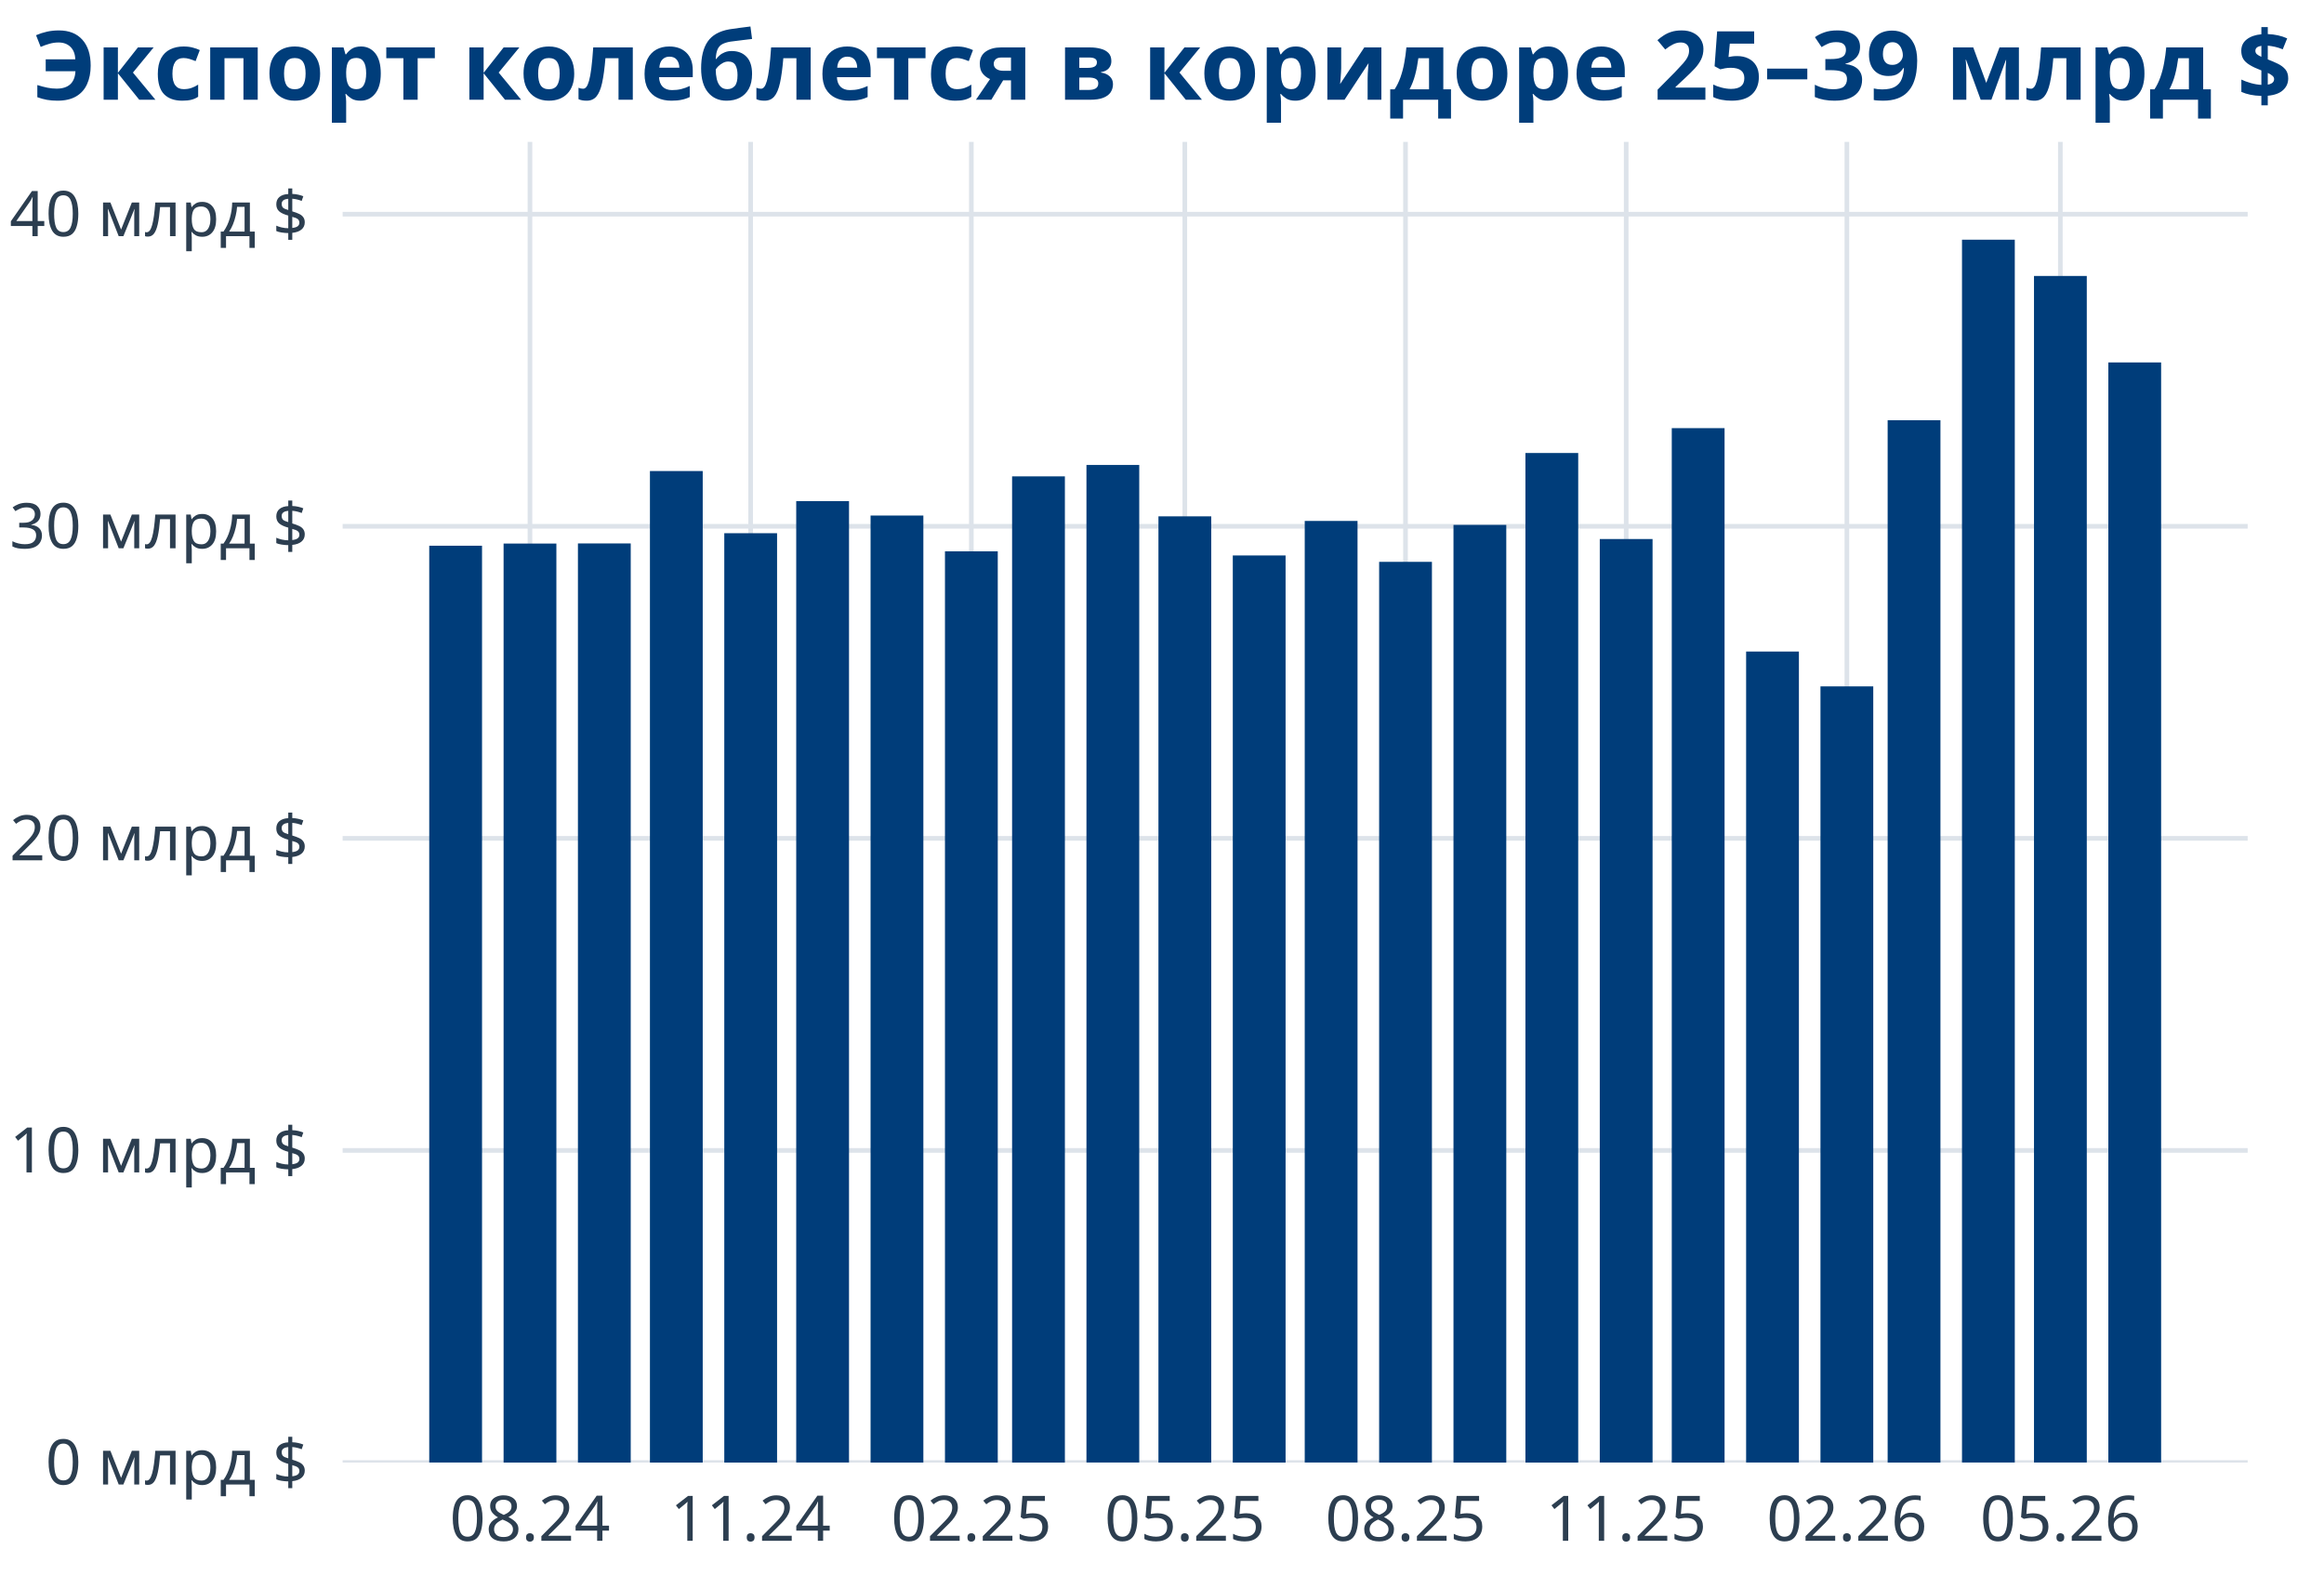
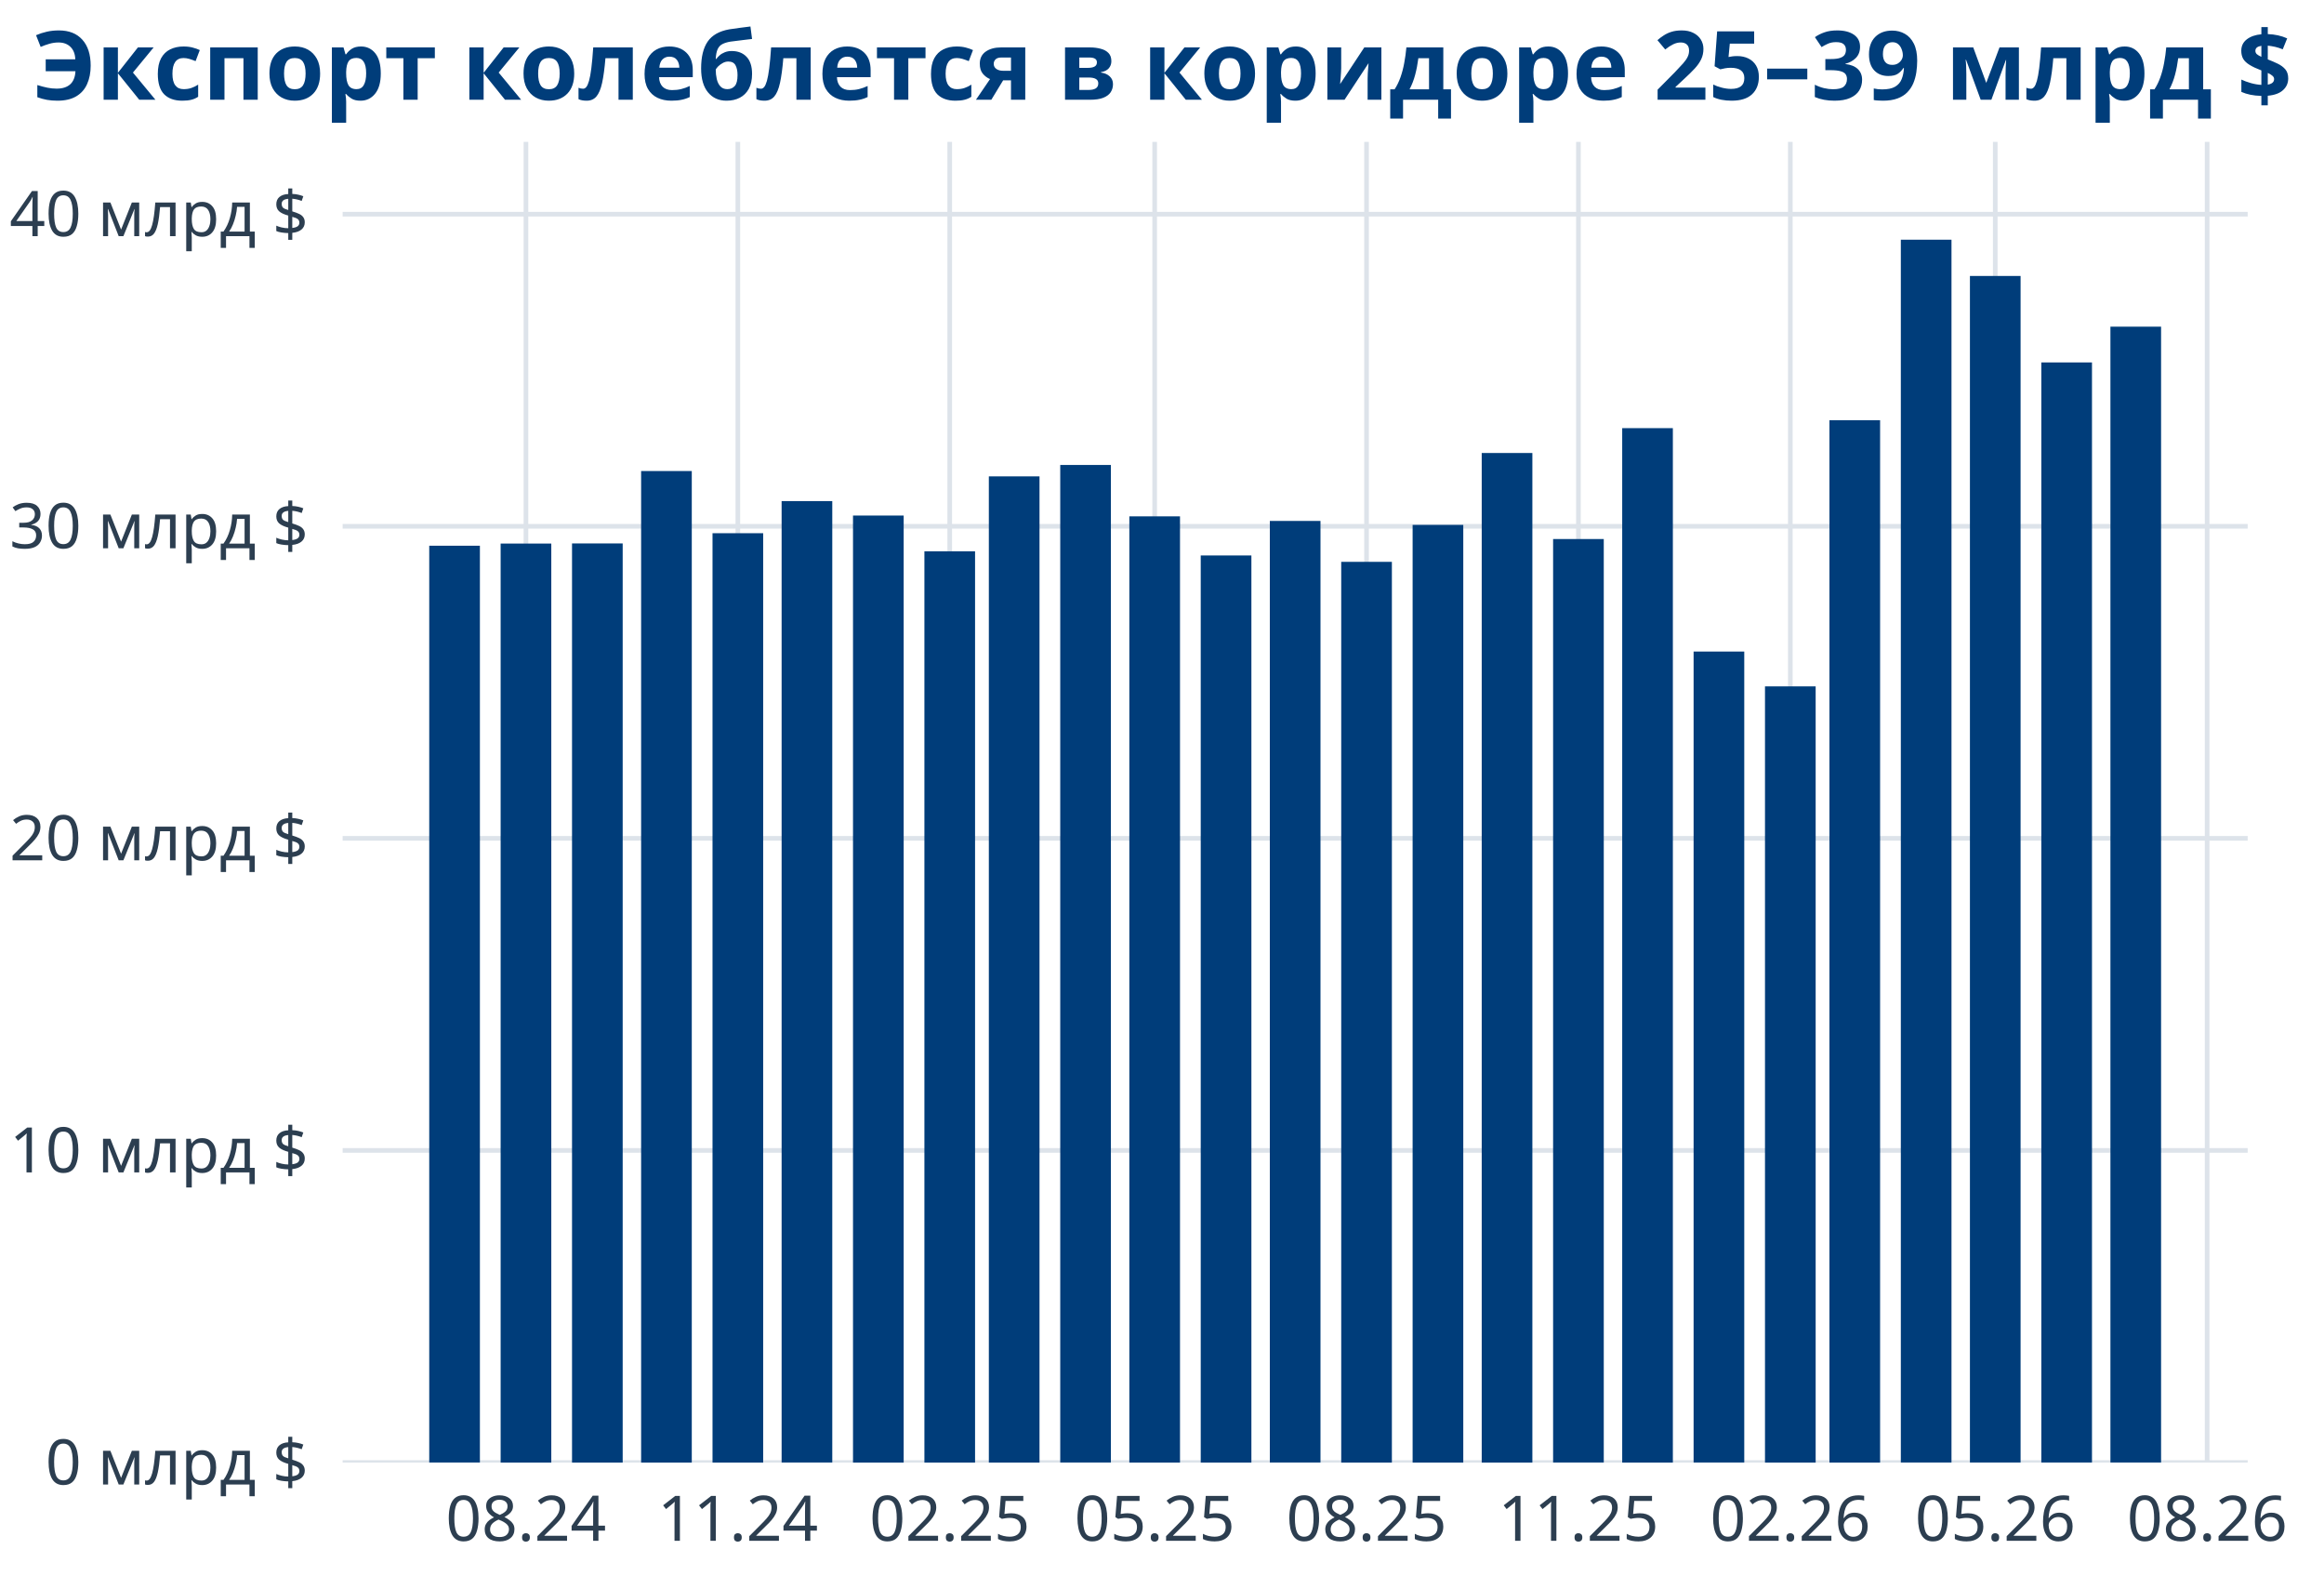
<svg xmlns="http://www.w3.org/2000/svg" width="424.80pt" height="288.00pt" viewBox="0 0 424.80 288.00">
  <g class="svglite">
    <defs>
      <style type="text/css">
    .svglite line, .svglite polyline, .svglite polygon, .svglite path, .svglite rect, .svglite circle {
      fill: none;
      stroke: #000000;
      stroke-linecap: round;
      stroke-linejoin: round;
      stroke-miterlimit: 10.00;
    }
    .svglite text {
      white-space: pre;
    }
    .svglite g.glyphgroup path {
      fill: inherit;
      stroke: none;
    }
  </style>
    </defs>
    <rect width="100%" height="100%" style="stroke: none; fill: none;" />
    <defs>
      <clipPath id="cpMC4wMHw0MjQuODB8MC4wMHwyODguMDA=">
        <rect x="0.00" y="0.00" width="424.80" height="288.00" />
      </clipPath>
    </defs>
    <g clip-path="url(#cpMC4wMHw0MjQuODB8MC4wMHwyODguMDA=)">
      <rect x="0.00" y="0.00" width="424.80" height="288.00" style="stroke-width: 1.36; stroke: none;" />
    </g>
    <defs>
      <clipPath id="cpNjIuNjN8NDEwLjg1fDI1LjkzfDI2Ny4yOA==">
        <rect x="62.63" y="25.93" width="348.22" height="241.35" />
      </clipPath>
    </defs>
    <g clip-path="url(#cpNjIuNjN8NDEwLjg1fDI1LjkzfDI2Ny4yOA==)">
      <rect x="62.63" y="25.93" width="348.22" height="241.35" style="stroke-width: 1.36; stroke: none;" />
      <polyline points="62.63,267.28 410.85,267.28 " style="stroke-width: 0.85; stroke: #DDE3EA; stroke-linecap: butt;" />
      <polyline points="62.63,210.24 410.85,210.24 " style="stroke-width: 0.85; stroke: #DDE3EA; stroke-linecap: butt;" />
      <polyline points="62.63,153.21 410.85,153.21 " style="stroke-width: 0.85; stroke: #DDE3EA; stroke-linecap: butt;" />
      <polyline points="62.63,96.18 410.85,96.18 " style="stroke-width: 0.85; stroke: #DDE3EA; stroke-linecap: butt;" />
      <polyline points="62.63,39.14 410.85,39.14 " style="stroke-width: 0.85; stroke: #DDE3EA; stroke-linecap: butt;" />
-       <polyline points="96.87,267.28 96.87,25.93 " style="stroke-width: 0.85; stroke: #DDE3EA; stroke-linecap: butt;" />
-       <polyline points="137.21,267.28 137.21,25.93 " style="stroke-width: 0.85; stroke: #DDE3EA; stroke-linecap: butt;" />
-       <polyline points="177.55,267.28 177.55,25.93 " style="stroke-width: 0.85; stroke: #DDE3EA; stroke-linecap: butt;" />
-       <polyline points="216.57,267.28 216.57,25.93 " style="stroke-width: 0.85; stroke: #DDE3EA; stroke-linecap: butt;" />
-       <polyline points="256.91,267.28 256.91,25.93 " style="stroke-width: 0.85; stroke: #DDE3EA; stroke-linecap: butt;" />
-       <polyline points="297.25,267.28 297.25,25.93 " style="stroke-width: 0.85; stroke: #DDE3EA; stroke-linecap: butt;" />
-       <polyline points="337.59,267.28 337.59,25.93 " style="stroke-width: 0.85; stroke: #DDE3EA; stroke-linecap: butt;" />
-       <polyline points="376.61,267.28 376.61,25.93 " style="stroke-width: 0.85; stroke: #DDE3EA; stroke-linecap: butt;" />
-       <rect x="78.46" y="99.73" width="9.65" height="167.54" style="stroke-width: 1.36; stroke: none; stroke-linecap: butt; stroke-linejoin: miter; fill: #003D7A;" />
-       <rect x="92.05" y="99.34" width="9.65" height="167.94" style="stroke-width: 1.36; stroke: none; stroke-linecap: butt; stroke-linejoin: miter; fill: #003D7A;" />
-       <rect x="105.64" y="99.31" width="9.65" height="167.97" style="stroke-width: 1.36; stroke: none; stroke-linecap: butt; stroke-linejoin: miter; fill: #003D7A;" />
-       <rect x="118.80" y="86.08" width="9.65" height="181.20" style="stroke-width: 1.36; stroke: none; stroke-linecap: butt; stroke-linejoin: miter; fill: #003D7A;" />
-       <rect x="132.39" y="97.44" width="9.65" height="169.84" style="stroke-width: 1.36; stroke: none; stroke-linecap: butt; stroke-linejoin: miter; fill: #003D7A;" />
-       <rect x="145.54" y="91.57" width="9.65" height="175.70" style="stroke-width: 1.36; stroke: none; stroke-linecap: butt; stroke-linejoin: miter; fill: #003D7A;" />
-       <rect x="159.13" y="94.22" width="9.65" height="173.06" style="stroke-width: 1.36; stroke: none; stroke-linecap: butt; stroke-linejoin: miter; fill: #003D7A;" />
-       <rect x="172.73" y="100.75" width="9.65" height="166.53" style="stroke-width: 1.36; stroke: none; stroke-linecap: butt; stroke-linejoin: miter; fill: #003D7A;" />
-       <rect x="185.00" y="87.06" width="9.65" height="180.22" style="stroke-width: 1.36; stroke: none; stroke-linecap: butt; stroke-linejoin: miter; fill: #003D7A;" />
-       <rect x="198.59" y="84.97" width="9.65" height="182.30" style="stroke-width: 1.36; stroke: none; stroke-linecap: butt; stroke-linejoin: miter; fill: #003D7A;" />
-       <rect x="211.75" y="94.36" width="9.65" height="172.92" style="stroke-width: 1.36; stroke: none; stroke-linecap: butt; stroke-linejoin: miter; fill: #003D7A;" />
-       <rect x="225.34" y="101.51" width="9.65" height="165.77" style="stroke-width: 1.36; stroke: none; stroke-linecap: butt; stroke-linejoin: miter; fill: #003D7A;" />
-       <rect x="238.49" y="95.20" width="9.65" height="172.07" style="stroke-width: 1.36; stroke: none; stroke-linecap: butt; stroke-linejoin: miter; fill: #003D7A;" />
-       <rect x="252.09" y="102.68" width="9.65" height="164.60" style="stroke-width: 1.36; stroke: none; stroke-linecap: butt; stroke-linejoin: miter; fill: #003D7A;" />
-       <rect x="265.68" y="95.93" width="9.65" height="171.35" style="stroke-width: 1.36; stroke: none; stroke-linecap: butt; stroke-linejoin: miter; fill: #003D7A;" />
-       <rect x="278.83" y="82.78" width="9.65" height="184.50" style="stroke-width: 1.36; stroke: none; stroke-linecap: butt; stroke-linejoin: miter; fill: #003D7A;" />
-       <rect x="292.42" y="98.51" width="9.65" height="168.76" style="stroke-width: 1.36; stroke: none; stroke-linecap: butt; stroke-linejoin: miter; fill: #003D7A;" />
-       <rect x="305.58" y="78.24" width="9.65" height="189.04" style="stroke-width: 1.36; stroke: none; stroke-linecap: butt; stroke-linejoin: miter; fill: #003D7A;" />
-       <rect x="319.17" y="119.07" width="9.65" height="148.20" style="stroke-width: 1.36; stroke: none; stroke-linecap: butt; stroke-linejoin: miter; fill: #003D7A;" />
-       <rect x="332.76" y="125.44" width="9.65" height="141.84" style="stroke-width: 1.36; stroke: none; stroke-linecap: butt; stroke-linejoin: miter; fill: #003D7A;" />
-       <rect x="345.04" y="76.79" width="9.65" height="190.49" style="stroke-width: 1.36; stroke: none; stroke-linecap: butt; stroke-linejoin: miter; fill: #003D7A;" />
-       <rect x="358.63" y="43.80" width="9.65" height="223.47" style="stroke-width: 1.36; stroke: none; stroke-linecap: butt; stroke-linejoin: miter; fill: #003D7A;" />
-       <rect x="371.79" y="50.43" width="9.65" height="216.84" style="stroke-width: 1.36; stroke: none; stroke-linecap: butt; stroke-linejoin: miter; fill: #003D7A;" />
-       <rect x="385.38" y="66.23" width="9.65" height="201.04" style="stroke-width: 1.36; stroke: none; stroke-linecap: butt; stroke-linejoin: miter; fill: #003D7A;" />
+       <polyline points="96.14,267.28 96.14,25.93 " style="stroke-width: 0.85; stroke: #DDE3EA; stroke-linecap: butt;" />
+       <polyline points="134.87,267.28 134.87,25.93 " style="stroke-width: 0.85; stroke: #DDE3EA; stroke-linecap: butt;" />
+       <polyline points="173.60,267.28 173.60,25.93 " style="stroke-width: 0.85; stroke: #DDE3EA; stroke-linecap: butt;" />
+       <polyline points="211.06,267.28 211.06,25.93 " style="stroke-width: 0.85; stroke: #DDE3EA; stroke-linecap: butt;" />
+       <polyline points="249.79,267.28 249.79,25.93 " style="stroke-width: 0.85; stroke: #DDE3EA; stroke-linecap: butt;" />
+       <polyline points="288.52,267.28 288.52,25.93 " style="stroke-width: 0.85; stroke: #DDE3EA; stroke-linecap: butt;" />
+       <polyline points="327.25,267.28 327.25,25.93 " style="stroke-width: 0.85; stroke: #DDE3EA; stroke-linecap: butt;" />
+       <polyline points="364.71,267.28 364.71,25.93 " style="stroke-width: 0.85; stroke: #DDE3EA; stroke-linecap: butt;" />
+       <polyline points="403.44,267.28 403.44,25.93 " style="stroke-width: 0.85; stroke: #DDE3EA; stroke-linecap: butt;" />
+       <rect x="78.46" y="99.73" width="9.26" height="167.54" style="stroke-width: 1.36; stroke: none; stroke-linecap: butt; stroke-linejoin: miter; fill: #003D7A;" />
+       <rect x="91.51" y="99.34" width="9.26" height="167.94" style="stroke-width: 1.36; stroke: none; stroke-linecap: butt; stroke-linejoin: miter; fill: #003D7A;" />
+       <rect x="104.56" y="99.31" width="9.26" height="167.97" style="stroke-width: 1.36; stroke: none; stroke-linecap: butt; stroke-linejoin: miter; fill: #003D7A;" />
+       <rect x="117.19" y="86.08" width="9.26" height="181.20" style="stroke-width: 1.36; stroke: none; stroke-linecap: butt; stroke-linejoin: miter; fill: #003D7A;" />
+       <rect x="130.24" y="97.44" width="9.26" height="169.84" style="stroke-width: 1.36; stroke: none; stroke-linecap: butt; stroke-linejoin: miter; fill: #003D7A;" />
+       <rect x="142.87" y="91.57" width="9.26" height="175.70" style="stroke-width: 1.36; stroke: none; stroke-linecap: butt; stroke-linejoin: miter; fill: #003D7A;" />
+       <rect x="155.92" y="94.22" width="9.26" height="173.06" style="stroke-width: 1.36; stroke: none; stroke-linecap: butt; stroke-linejoin: miter; fill: #003D7A;" />
+       <rect x="168.97" y="100.75" width="9.26" height="166.53" style="stroke-width: 1.36; stroke: none; stroke-linecap: butt; stroke-linejoin: miter; fill: #003D7A;" />
+       <rect x="180.75" y="87.06" width="9.26" height="180.22" style="stroke-width: 1.36; stroke: none; stroke-linecap: butt; stroke-linejoin: miter; fill: #003D7A;" />
+       <rect x="193.80" y="84.97" width="9.26" height="182.30" style="stroke-width: 1.36; stroke: none; stroke-linecap: butt; stroke-linejoin: miter; fill: #003D7A;" />
+       <rect x="206.43" y="94.36" width="9.26" height="172.92" style="stroke-width: 1.36; stroke: none; stroke-linecap: butt; stroke-linejoin: miter; fill: #003D7A;" />
+       <rect x="219.48" y="101.51" width="9.26" height="165.77" style="stroke-width: 1.36; stroke: none; stroke-linecap: butt; stroke-linejoin: miter; fill: #003D7A;" />
+       <rect x="232.11" y="95.20" width="9.26" height="172.07" style="stroke-width: 1.36; stroke: none; stroke-linecap: butt; stroke-linejoin: miter; fill: #003D7A;" />
+       <rect x="245.16" y="102.68" width="9.26" height="164.60" style="stroke-width: 1.36; stroke: none; stroke-linecap: butt; stroke-linejoin: miter; fill: #003D7A;" />
+       <rect x="258.21" y="95.93" width="9.26" height="171.35" style="stroke-width: 1.36; stroke: none; stroke-linecap: butt; stroke-linejoin: miter; fill: #003D7A;" />
+       <rect x="270.84" y="82.78" width="9.26" height="184.50" style="stroke-width: 1.36; stroke: none; stroke-linecap: butt; stroke-linejoin: miter; fill: #003D7A;" />
+       <rect x="283.89" y="98.51" width="9.26" height="168.76" style="stroke-width: 1.36; stroke: none; stroke-linecap: butt; stroke-linejoin: miter; fill: #003D7A;" />
+       <rect x="296.52" y="78.24" width="9.26" height="189.04" style="stroke-width: 1.36; stroke: none; stroke-linecap: butt; stroke-linejoin: miter; fill: #003D7A;" />
+       <rect x="309.57" y="119.07" width="9.26" height="148.20" style="stroke-width: 1.36; stroke: none; stroke-linecap: butt; stroke-linejoin: miter; fill: #003D7A;" />
+       <rect x="322.62" y="125.44" width="9.26" height="141.84" style="stroke-width: 1.36; stroke: none; stroke-linecap: butt; stroke-linejoin: miter; fill: #003D7A;" />
+       <rect x="334.40" y="76.79" width="9.26" height="190.49" style="stroke-width: 1.36; stroke: none; stroke-linecap: butt; stroke-linejoin: miter; fill: #003D7A;" />
+       <rect x="347.45" y="43.80" width="9.26" height="223.47" style="stroke-width: 1.36; stroke: none; stroke-linecap: butt; stroke-linejoin: miter; fill: #003D7A;" />
+       <rect x="360.08" y="50.43" width="9.26" height="216.84" style="stroke-width: 1.36; stroke: none; stroke-linecap: butt; stroke-linejoin: miter; fill: #003D7A;" />
+       <rect x="373.13" y="66.23" width="9.26" height="201.04" style="stroke-width: 1.36; stroke: none; stroke-linecap: butt; stroke-linejoin: miter; fill: #003D7A;" />
+       <rect x="385.76" y="59.70" width="9.26" height="207.57" style="stroke-width: 1.36; stroke: none; stroke-linecap: butt; stroke-linejoin: miter; fill: #003D7A;" />
    </g>
    <g clip-path="url(#cpMC4wMHw0MjQuODB8MC4wMHwyODguMDA=)">
      <text x="56.35" y="271.29" text-anchor="end" style="font-size: 11.48px;fill: #2C3E50; font-family: &quot;PT Sans&quot;;" textLength="44.12px" lengthAdjust="spacingAndGlyphs">0 млрд $</text>
      <text x="56.35" y="214.26" text-anchor="end" style="font-size: 11.48px;fill: #2C3E50; font-family: &quot;PT Sans&quot;;" textLength="50.38px" lengthAdjust="spacingAndGlyphs">10 млрд $</text>
      <text x="56.35" y="157.22" text-anchor="end" style="font-size: 11.48px;fill: #2C3E50; font-family: &quot;PT Sans&quot;;" textLength="50.38px" lengthAdjust="spacingAndGlyphs">20 млрд $</text>
      <text x="56.35" y="100.19" text-anchor="end" style="font-size: 11.48px;fill: #2C3E50; font-family: &quot;PT Sans&quot;;" textLength="50.38px" lengthAdjust="spacingAndGlyphs">30 млрд $</text>
      <text x="56.35" y="43.16" text-anchor="end" style="font-size: 11.48px;fill: #2C3E50; font-family: &quot;PT Sans&quot;;" textLength="50.38px" lengthAdjust="spacingAndGlyphs">40 млрд $</text>
-       <text x="96.87" y="281.58" text-anchor="middle" style="font-size: 11.48px;fill: #2C3E50; font-family: &quot;PT Sans&quot;;" textLength="27.45px" lengthAdjust="spacingAndGlyphs">08.24</text>
-       <text x="137.21" y="281.58" text-anchor="middle" style="font-size: 11.48px;fill: #2C3E50; font-family: &quot;PT Sans&quot;;" textLength="27.45px" lengthAdjust="spacingAndGlyphs">11.24</text>
-       <text x="177.55" y="281.58" text-anchor="middle" style="font-size: 11.48px;fill: #2C3E50; font-family: &quot;PT Sans&quot;;" textLength="27.45px" lengthAdjust="spacingAndGlyphs">02.25</text>
-       <text x="216.57" y="281.58" text-anchor="middle" style="font-size: 11.48px;fill: #2C3E50; font-family: &quot;PT Sans&quot;;" textLength="27.45px" lengthAdjust="spacingAndGlyphs">05.25</text>
-       <text x="256.91" y="281.58" text-anchor="middle" style="font-size: 11.48px;fill: #2C3E50; font-family: &quot;PT Sans&quot;;" textLength="27.45px" lengthAdjust="spacingAndGlyphs">08.25</text>
-       <text x="297.25" y="281.58" text-anchor="middle" style="font-size: 11.48px;fill: #2C3E50; font-family: &quot;PT Sans&quot;;" textLength="27.45px" lengthAdjust="spacingAndGlyphs">11.25</text>
-       <text x="337.59" y="281.58" text-anchor="middle" style="font-size: 11.48px;fill: #2C3E50; font-family: &quot;PT Sans&quot;;" textLength="27.45px" lengthAdjust="spacingAndGlyphs">02.26</text>
-       <text x="376.61" y="281.58" text-anchor="middle" style="font-size: 11.48px;fill: #2C3E50; font-family: &quot;PT Sans&quot;;" textLength="27.45px" lengthAdjust="spacingAndGlyphs">05.26</text>
+       <text x="96.14" y="281.58" text-anchor="middle" style="font-size: 11.48px;fill: #2C3E50; font-family: &quot;PT Sans&quot;;" textLength="27.45px" lengthAdjust="spacingAndGlyphs">08.24</text>
+       <text x="134.87" y="281.58" text-anchor="middle" style="font-size: 11.48px;fill: #2C3E50; font-family: &quot;PT Sans&quot;;" textLength="27.45px" lengthAdjust="spacingAndGlyphs">11.24</text>
+       <text x="173.60" y="281.58" text-anchor="middle" style="font-size: 11.48px;fill: #2C3E50; font-family: &quot;PT Sans&quot;;" textLength="27.45px" lengthAdjust="spacingAndGlyphs">02.25</text>
+       <text x="211.06" y="281.58" text-anchor="middle" style="font-size: 11.48px;fill: #2C3E50; font-family: &quot;PT Sans&quot;;" textLength="27.45px" lengthAdjust="spacingAndGlyphs">05.25</text>
+       <text x="249.79" y="281.58" text-anchor="middle" style="font-size: 11.48px;fill: #2C3E50; font-family: &quot;PT Sans&quot;;" textLength="27.45px" lengthAdjust="spacingAndGlyphs">08.25</text>
+       <text x="288.52" y="281.58" text-anchor="middle" style="font-size: 11.48px;fill: #2C3E50; font-family: &quot;PT Sans&quot;;" textLength="27.45px" lengthAdjust="spacingAndGlyphs">11.25</text>
+       <text x="327.25" y="281.58" text-anchor="middle" style="font-size: 11.48px;fill: #2C3E50; font-family: &quot;PT Sans&quot;;" textLength="27.45px" lengthAdjust="spacingAndGlyphs">02.26</text>
+       <text x="364.71" y="281.58" text-anchor="middle" style="font-size: 11.48px;fill: #2C3E50; font-family: &quot;PT Sans&quot;;" textLength="27.45px" lengthAdjust="spacingAndGlyphs">05.26</text>
+       <text x="403.44" y="281.58" text-anchor="middle" style="font-size: 11.48px;fill: #2C3E50; font-family: &quot;PT Sans&quot;;" textLength="27.45px" lengthAdjust="spacingAndGlyphs">08.26</text>
      <text x="5.98" y="18.23" style="font-size: 17.50px; font-weight: bold;fill: #003D7A; font-family: &quot;PT Sans&quot;;" textLength="358.02px" lengthAdjust="spacingAndGlyphs">Экспорт колеблется в коридоре 25–39 млрд $</text>
    </g>
  </g>
</svg>
